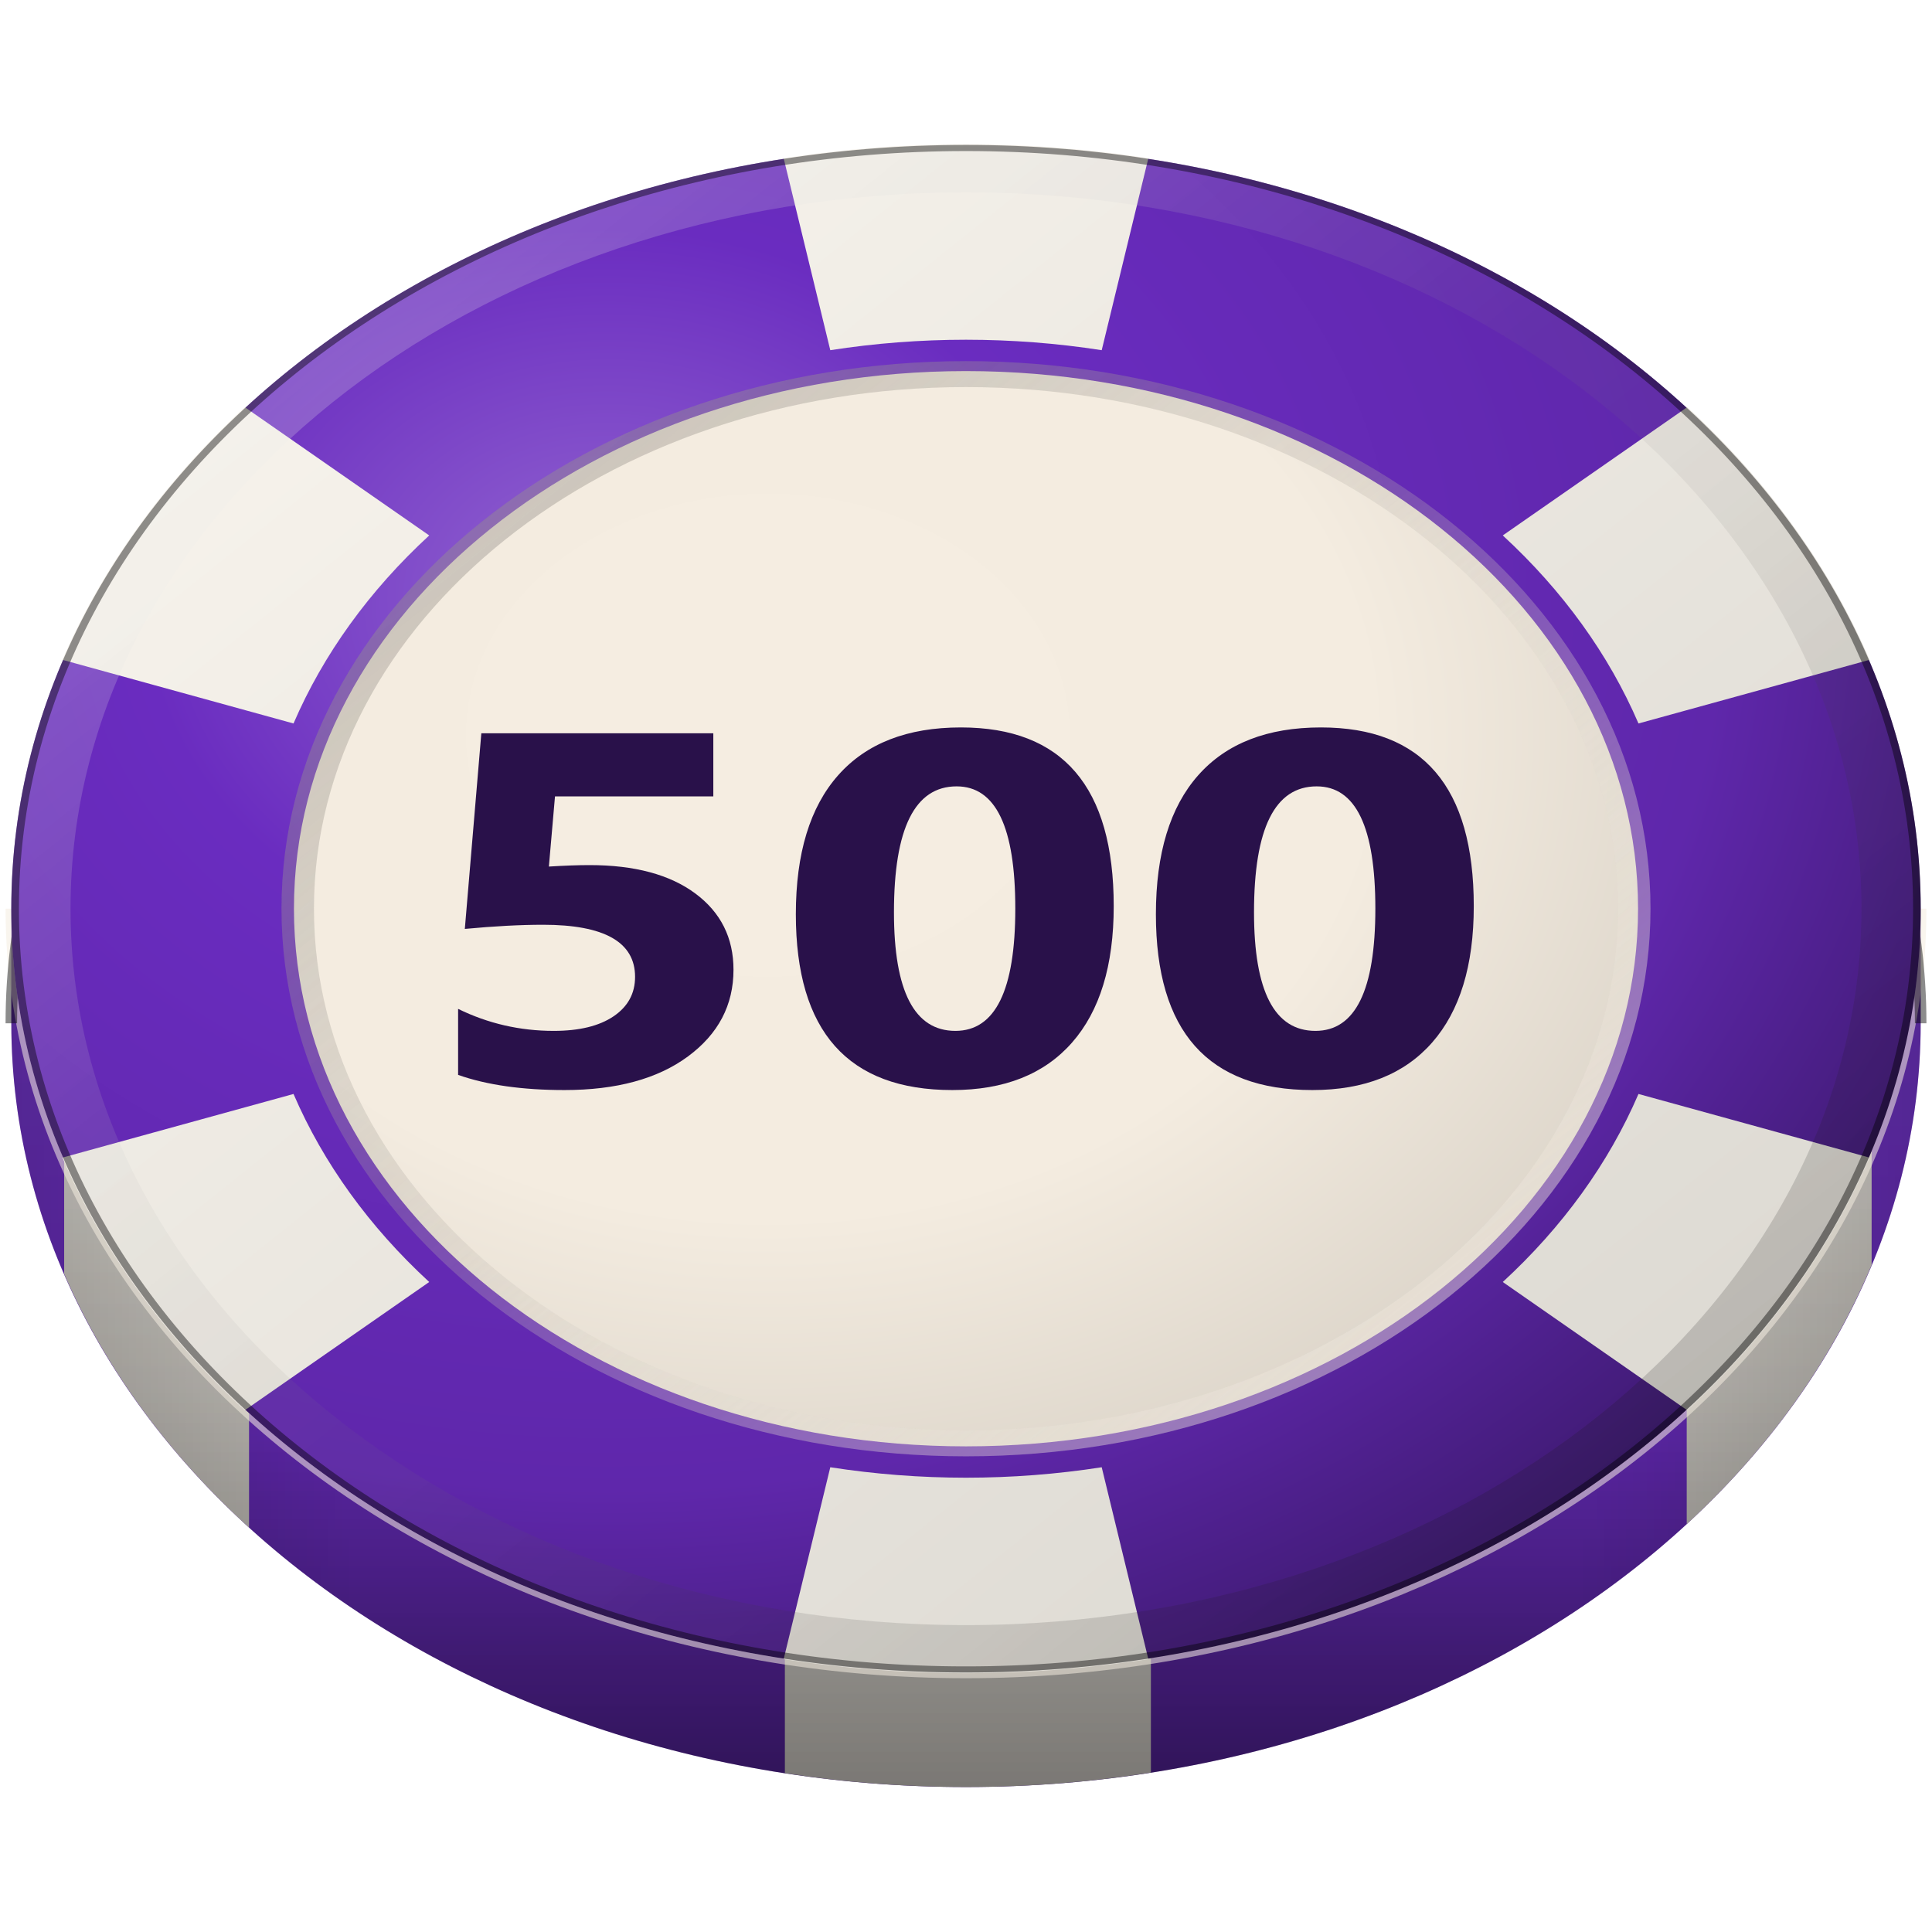
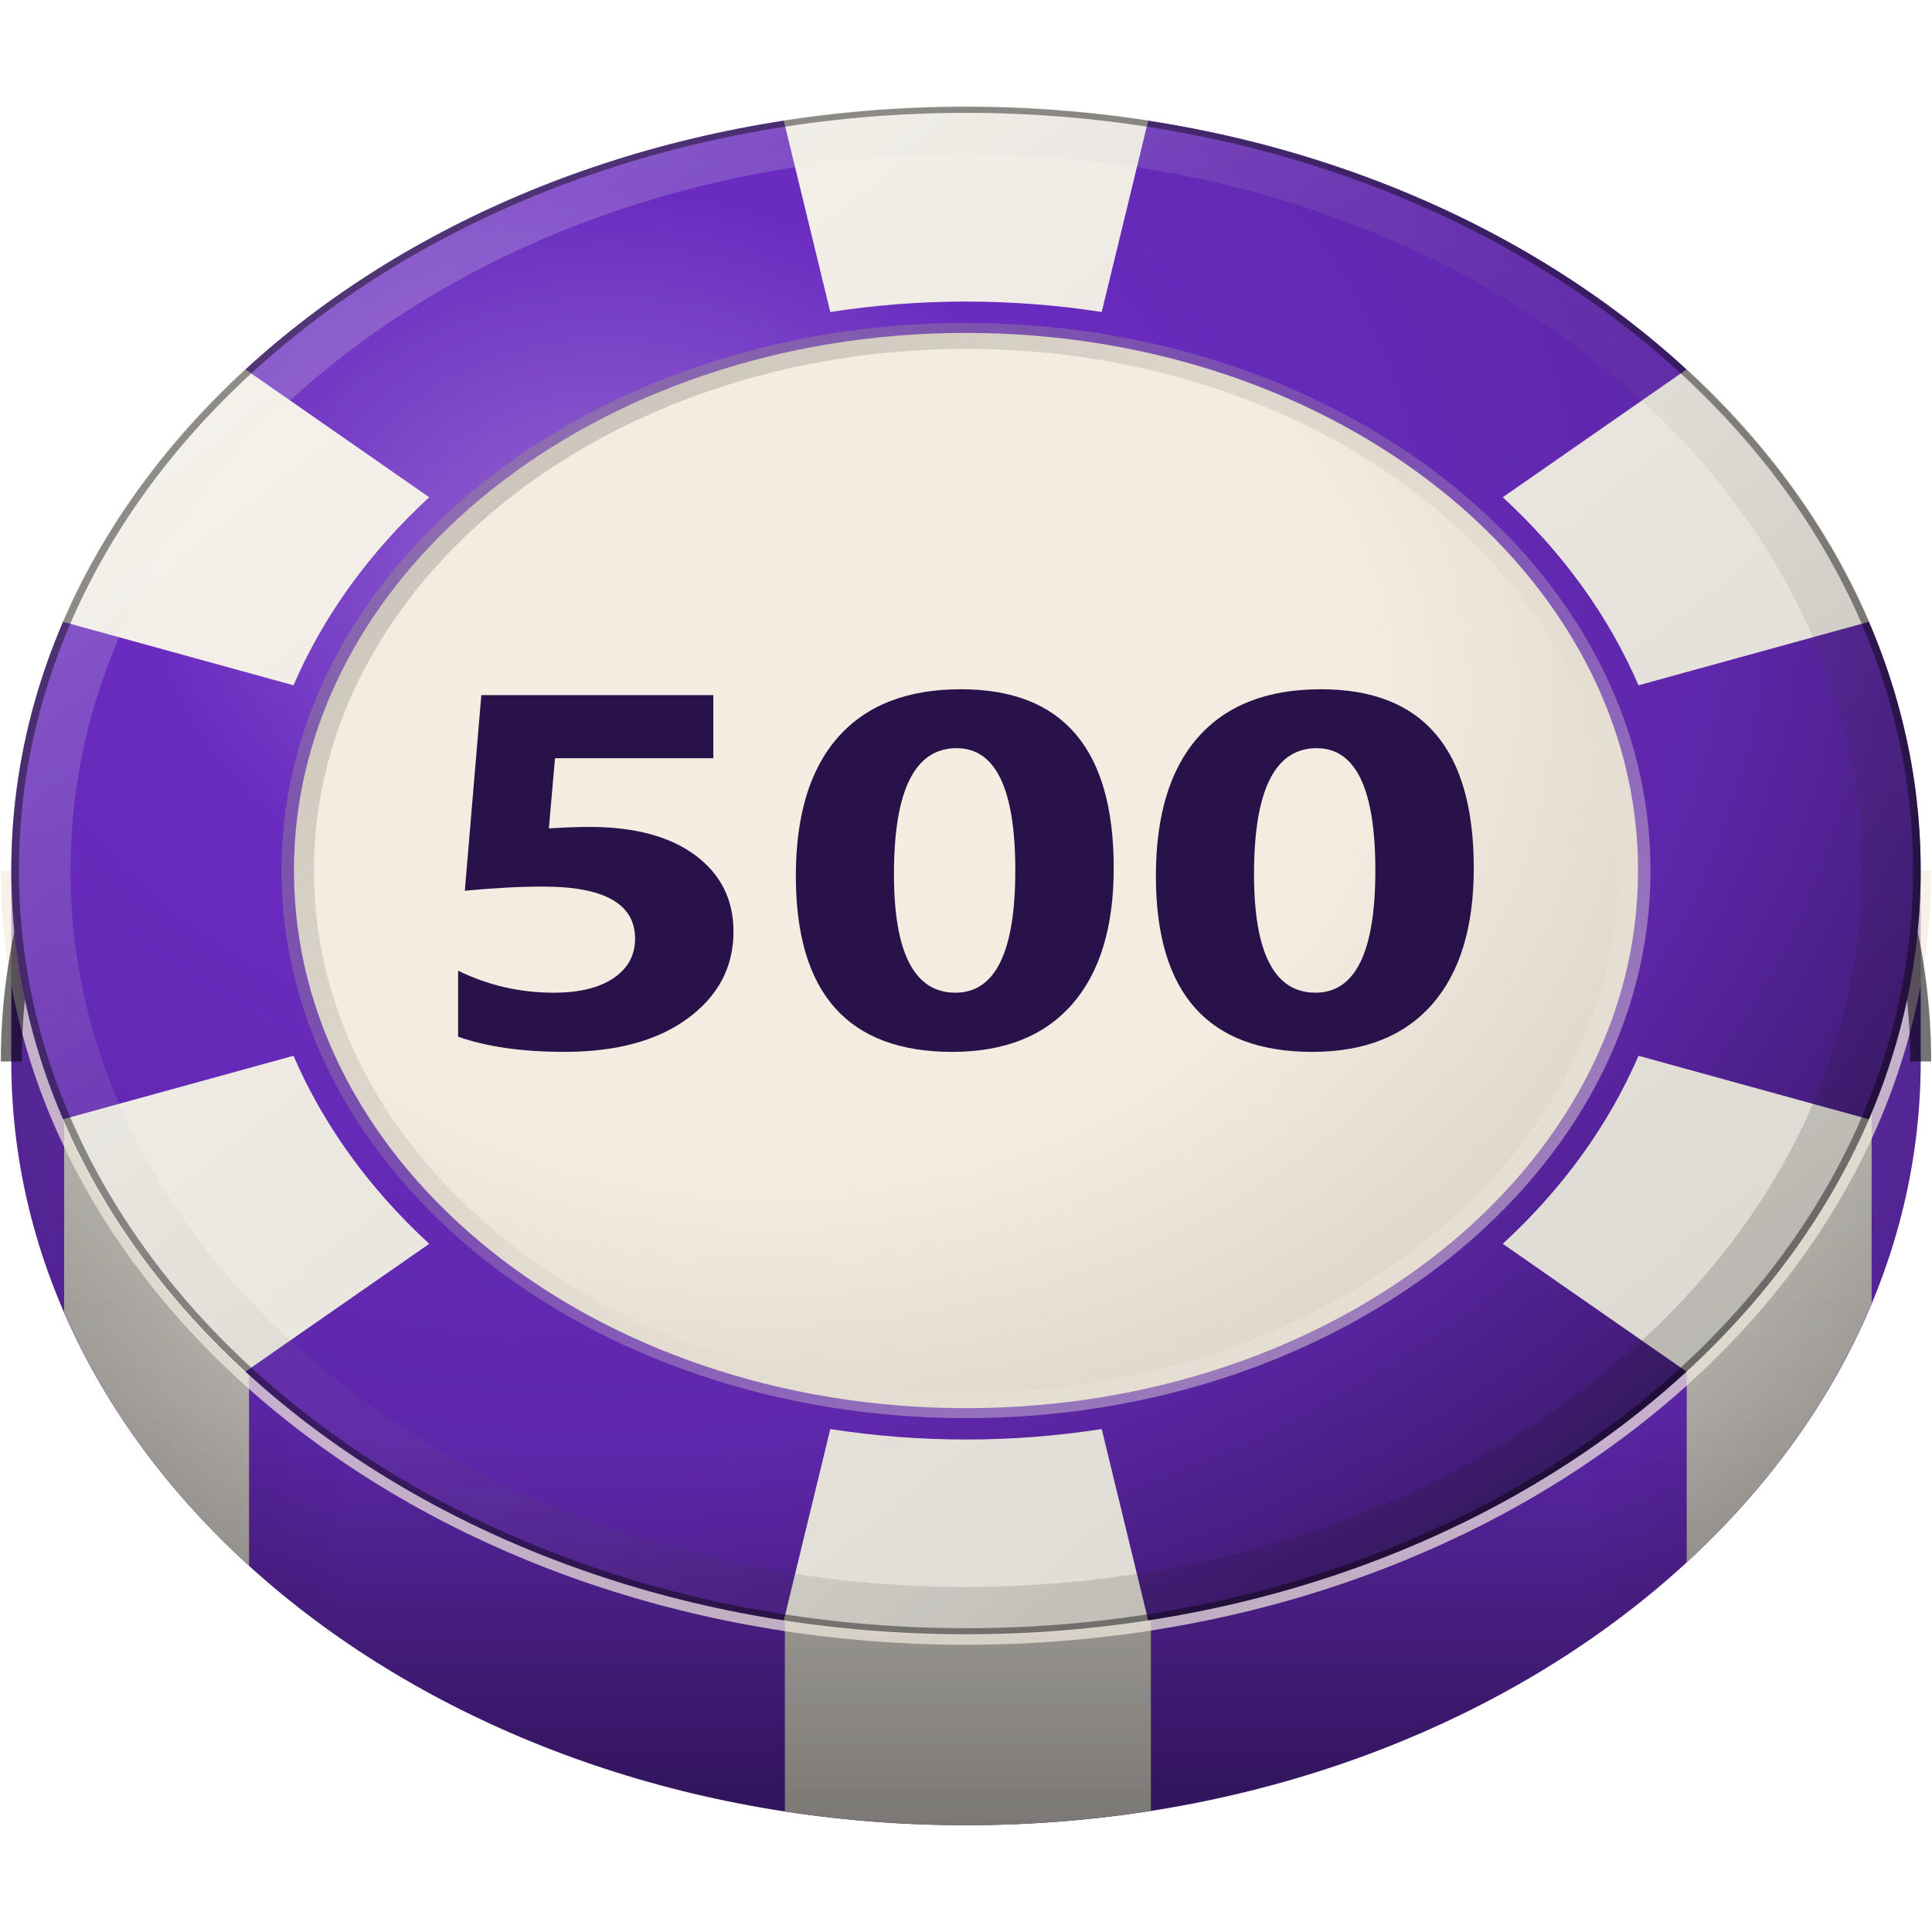
<svg xmlns="http://www.w3.org/2000/svg" width="1024" height="1024" viewBox="0 0 1024 1024">
  <defs>
    <radialGradient id="body" gradientUnits="userSpaceOnUse" cx="322.0" cy="307.0" r="819.7">
      <stop offset="0.000" stop-color="#9366d1" />
      <stop offset="0.300" stop-color="#6a2cc0" />
      <stop offset="0.720" stop-color="#5f27ab" />
      <stop offset="1.000" stop-color="#391868" />
    </radialGradient>
    <radialGradient id="inlay" gradientUnits="userSpaceOnUse" cx="407.0" cy="397.0" r="581.9">
      <stop offset="0.000" stop-color="#f5ede1" />
      <stop offset="0.550" stop-color="#f4ece0" />
      <stop offset="1.000" stop-color="#d6cfc4" />
    </radialGradient>
    <linearGradient id="ins" gradientUnits="userSpaceOnUse" x1="6.0" y1="6.0" x2="1018.0" y2="1018.0">
      <stop offset="0.000" stop-color="#fbf7f0" stop-opacity="1.00" />
      <stop offset="1.000" stop-color="#d8d5ce" stop-opacity="1.00" />
    </linearGradient>
    <linearGradient id="sheen" gradientUnits="userSpaceOnUse" x1="6.0" y1="6.0" x2="1018.0" y2="1018.0">
      <stop offset="0.000" stop-color="#ffffff" stop-opacity="0.30" />
      <stop offset="0.450" stop-color="#ffffff" stop-opacity="0.05" />
      <stop offset="1.000" stop-color="#ffffff" stop-opacity="0.00" />
    </linearGradient>
    <linearGradient id="shade" gradientUnits="userSpaceOnUse" x1="6.0" y1="6.0" x2="1018.0" y2="1018.0">
      <stop offset="0.000" stop-color="#000000" stop-opacity="0.00" />
      <stop offset="0.550" stop-color="#000000" stop-opacity="0.05" />
      <stop offset="1.000" stop-color="#000000" stop-opacity="0.22" />
    </linearGradient>
    <linearGradient id="stepdark" gradientUnits="userSpaceOnUse" x1="6.0" y1="6.0" x2="1018.0" y2="1018.0">
      <stop offset="0.000" stop-color="#88837c" stop-opacity="0.62" />
      <stop offset="0.550" stop-color="#88837c" stop-opacity="0.10" />
      <stop offset="1.000" stop-color="#88837c" stop-opacity="0.00" />
    </linearGradient>
    <linearGradient id="steplight" gradientUnits="userSpaceOnUse" x1="6.0" y1="6.0" x2="1018.0" y2="1018.0">
      <stop offset="0.000" stop-color="#f6efe4" stop-opacity="0.00" />
      <stop offset="0.450" stop-color="#f6efe4" stop-opacity="0.10" />
      <stop offset="1.000" stop-color="#f6efe4" stop-opacity="0.70" />
    </linearGradient>
-     <linearGradient id="oblband" gradientUnits="userSpaceOnUse" x1="512.0" y1="481.6" x2="512.0" y2="947.2">
+     <linearGradient id="oblband" gradientUnits="userSpaceOnUse" x1="512.0" y1="461.4" x2="512.0" y2="967.4">
      <stop offset="0.000" stop-color="#7136c3" stop-opacity="1.00" />
      <stop offset="0.550" stop-color="#6a2cc0" stop-opacity="1.00" />
      <stop offset="1.000" stop-color="#401b74" stop-opacity="1.00" />
    </linearGradient>
-     <linearGradient id="oblins" gradientUnits="userSpaceOnUse" x1="512.0" y1="481.6" x2="512.0" y2="947.2">
+     <linearGradient id="oblins" gradientUnits="userSpaceOnUse" x1="512.0" y1="461.4" x2="512.0" y2="967.4">
      <stop offset="0.000" stop-color="#fbf7ef" stop-opacity="1.00" />
      <stop offset="1.000" stop-color="#a29f9a" stop-opacity="1.00" />
    </linearGradient>
-     <linearGradient id="oblshade" gradientUnits="userSpaceOnUse" x1="512.0" y1="481.6" x2="512.0" y2="947.2">
+     <linearGradient id="oblshade" gradientUnits="userSpaceOnUse" x1="512.0" y1="461.4" x2="512.0" y2="967.4">
      <stop offset="0.000" stop-color="#000000" stop-opacity="0.00" />
      <stop offset="0.550" stop-color="#000000" stop-opacity="0.06" />
      <stop offset="1.000" stop-color="#000000" stop-opacity="0.22" />
    </linearGradient>
    <linearGradient id="oblside" gradientUnits="userSpaceOnUse" x1="6.0" y1="512.0" x2="1018.0" y2="512.0">
      <stop offset="0.000" stop-color="#000000" stop-opacity="0.22" />
      <stop offset="0.180" stop-color="#000000" stop-opacity="0.03" />
      <stop offset="0.820" stop-color="#000000" stop-opacity="0.03" />
      <stop offset="1.000" stop-color="#000000" stop-opacity="0.22" />
    </linearGradient>
  </defs>
-   <path d="M 6.00 481.64 A 506.00 404.80 0 0 0 1018.00 481.64 L 1018.00 542.36 A 506.00 404.80 0 0 1 6.00 542.36 Z" fill="url(#oblband)" />
-   <path d="M 34.00 614.43 A 506.00 404.80 0 0 0 132.00 748.94 L 132.00 809.66 A 506.00 404.80 0 0 1 34.00 675.15 Z" fill="url(#oblins)" />
-   <path d="M 416.00 879.09 A 506.00 404.80 0 0 0 610.00 878.78 L 610.00 939.50 A 506.00 404.80 0 0 1 416.00 939.81 Z" fill="url(#oblins)" />
-   <path d="M 894.00 747.11 A 506.00 404.80 0 0 0 992.00 609.73 L 992.00 670.45 A 506.00 404.80 0 0 1 894.00 807.83 Z" fill="url(#oblins)" />
-   <path d="M 6.00 481.64 A 506.00 404.80 0 0 0 1018.00 481.64 L 1018.00 542.36 A 506.00 404.80 0 0 1 6.00 542.36 Z" fill="url(#oblshade)" />
-   <path d="M 6.00 481.64 A 506.00 404.80 0 0 0 1018.00 481.64 L 1018.00 542.36 A 506.00 404.80 0 0 1 6.00 542.36 Z" fill="url(#oblside)" />
-   <path d="M 6.00 481.64 A 506.00 404.80 0 0 0 1018.00 481.64" fill="none" stroke="#f4ece0" stroke-opacity="0.55" stroke-width="6.1" />
-   <path d="M 1018.00 542.36 A 506.00 404.80 0 0 0 6.00 542.36" fill="none" stroke="#000000" stroke-opacity="0.45" stroke-width="6.1" />
-   <g transform="translate(0 72.04) scale(1 0.8)">
+   <path d="M 6.00 461.40 A 506.00 404.80 0 0 0 1018.00 461.40 L 1018.00 562.60 A 506.00 404.80 0 0 1 6.00 562.60 Z" fill="url(#oblband)" />
+   <path d="M 34.00 594.19 A 506.00 404.80 0 0 0 132.00 728.70 L 132.00 829.90 A 506.00 404.80 0 0 1 34.00 695.39 Z" fill="url(#oblins)" />
+   <path d="M 416.00 858.85 A 506.00 404.80 0 0 0 610.00 858.54 L 610.00 959.74 A 506.00 404.80 0 0 1 416.00 960.05 Z" fill="url(#oblins)" />
+   <path d="M 894.00 726.87 A 506.00 404.80 0 0 0 992.00 589.49 L 992.00 690.69 A 506.00 404.80 0 0 1 894.00 828.07 Z" fill="url(#oblins)" />
+   <path d="M 6.00 461.40 A 506.00 404.80 0 0 0 1018.00 461.40 L 1018.00 562.60 A 506.00 404.80 0 0 1 6.00 562.60 Z" fill="url(#oblshade)" />
+   <path d="M 6.00 461.40 A 506.00 404.80 0 0 0 1018.00 461.40 L 1018.00 562.60 A 506.00 404.80 0 0 1 6.00 562.60 Z" fill="url(#oblside)" />
+   <path d="M 6.00 461.40 A 506.00 404.80 0 0 0 1018.00 461.40" fill="none" stroke="#f4ece0" stroke-opacity="0.70" stroke-width="11.1" />
+   <path d="M 1018.00 562.60 A 506.00 404.80 0 0 0 6.00 562.60" fill="none" stroke="#000000" stroke-opacity="0.55" stroke-width="11.1" />
+   <g transform="translate(0 51.80) scale(1 0.8)">
    <circle cx="512.0" cy="512.0" r="506.0" fill="url(#body)" />
    <path d="M 415.35 14.80 A 506.51 506.51 0 0 1 608.65 14.80 L 583.93 141.96 A 376.97 376.97 0 0 0 440.07 141.96 Z" fill="url(#ins)" />
    <path d="M 894.26 179.70 A 506.51 506.51 0 0 1 990.91 347.10 L 868.43 389.27 A 376.97 376.97 0 0 0 796.50 264.69 Z" fill="url(#ins)" />
    <path d="M 990.91 676.90 A 506.51 506.51 0 0 1 894.26 844.30 L 796.50 759.31 A 376.97 376.97 0 0 0 868.43 634.73 Z" fill="url(#ins)" />
    <path d="M 608.65 1009.20 A 506.51 506.51 0 0 1 415.35 1009.20 L 440.07 882.04 A 376.97 376.97 0 0 0 583.93 882.04 Z" fill="url(#ins)" />
    <path d="M 129.74 844.30 A 506.51 506.51 0 0 1 33.09 676.90 L 155.57 634.73 A 376.97 376.97 0 0 0 227.50 759.31 Z" fill="url(#ins)" />
    <path d="M 33.09 347.10 A 506.51 506.51 0 0 1 129.74 179.70 L 227.50 264.69 A 376.97 376.97 0 0 0 155.57 389.27 Z" fill="url(#ins)" />
    <circle cx="512.0" cy="512.0" r="356.2" fill="url(#inlay)" />
    <path d="M 874.80 512.00 A 362.80 362.80 0 1 1 149.20 512.00 A 362.80 362.80 0 1 1 874.80 512.00 Z M 857.60 512.00 A 345.60 345.60 0 1 1 166.40 512.00 A 345.60 345.60 0 1 1 857.60 512.00 Z" fill="url(#stepdark)" fill-rule="evenodd" />
    <path d="M 874.80 512.00 A 362.80 362.80 0 1 1 149.20 512.00 A 362.80 362.80 0 1 1 874.80 512.00 Z M 857.60 512.00 A 345.60 345.60 0 1 1 166.40 512.00 A 345.60 345.60 0 1 1 857.60 512.00 Z" fill="url(#steplight)" fill-rule="evenodd" />
    <g transform="translate(219.80 628.09) scale(0.162 -0.162)">
      <path d="M142 37V307Q289 217 455 217Q580 217 650.5 276.5Q721 336 721 438Q721 651 420 651Q309 651 164 634L218 1434H977V1176H459L439 889Q516 895 572 895Q793 895 918.0 779.0Q1043 663 1043 467Q1043 250 894.0 112.5Q745 -25 490 -25Q283 -25 142 37Z" transform="translate(0.0 0)" fill="#29114a" />
      <path d="M581 -25Q69 -25 69 694Q69 1067 207.5 1262.5Q346 1458 609 1458Q1109 1458 1109 727Q1109 363 972.5 169.0Q836 -25 581 -25ZM595 1217Q390 1217 390 702Q390 217 591 217Q787 217 787 717Q787 1217 595 1217Z" transform="translate(1178.0 0)" fill="#29114a" />
      <path d="M581 -25Q69 -25 69 694Q69 1067 207.5 1262.5Q346 1458 609 1458Q1109 1458 1109 727Q1109 363 972.5 169.0Q836 -25 581 -25ZM595 1217Q390 1217 390 702Q390 217 591 217Q787 217 787 717Q787 1217 595 1217Z" transform="translate(2356.0 0)" fill="#29114a" />
    </g>
    <path d="M 1018.00 512.00 A 506.00 506.00 0 1 1 6.00 512.00 A 506.00 506.00 0 1 1 1018.00 512.00 Z M 986.63 512.00 A 474.63 474.63 0 1 1 37.37 512.00 A 474.63 474.63 0 1 1 986.63 512.00 Z" fill="url(#sheen)" fill-rule="evenodd" />
    <path d="M 1018.00 512.00 A 506.00 506.00 0 1 1 6.00 512.00 A 506.00 506.00 0 1 1 1018.00 512.00 Z M 986.63 512.00 A 474.63 474.63 0 1 1 37.37 512.00 A 474.63 474.63 0 1 1 986.63 512.00 Z" fill="url(#shade)" fill-rule="evenodd" />
    <circle cx="512.0" cy="512.0" r="504.0" fill="none" stroke="#000000" stroke-opacity="0.42" stroke-width="4.05" />
  </g>
</svg>
